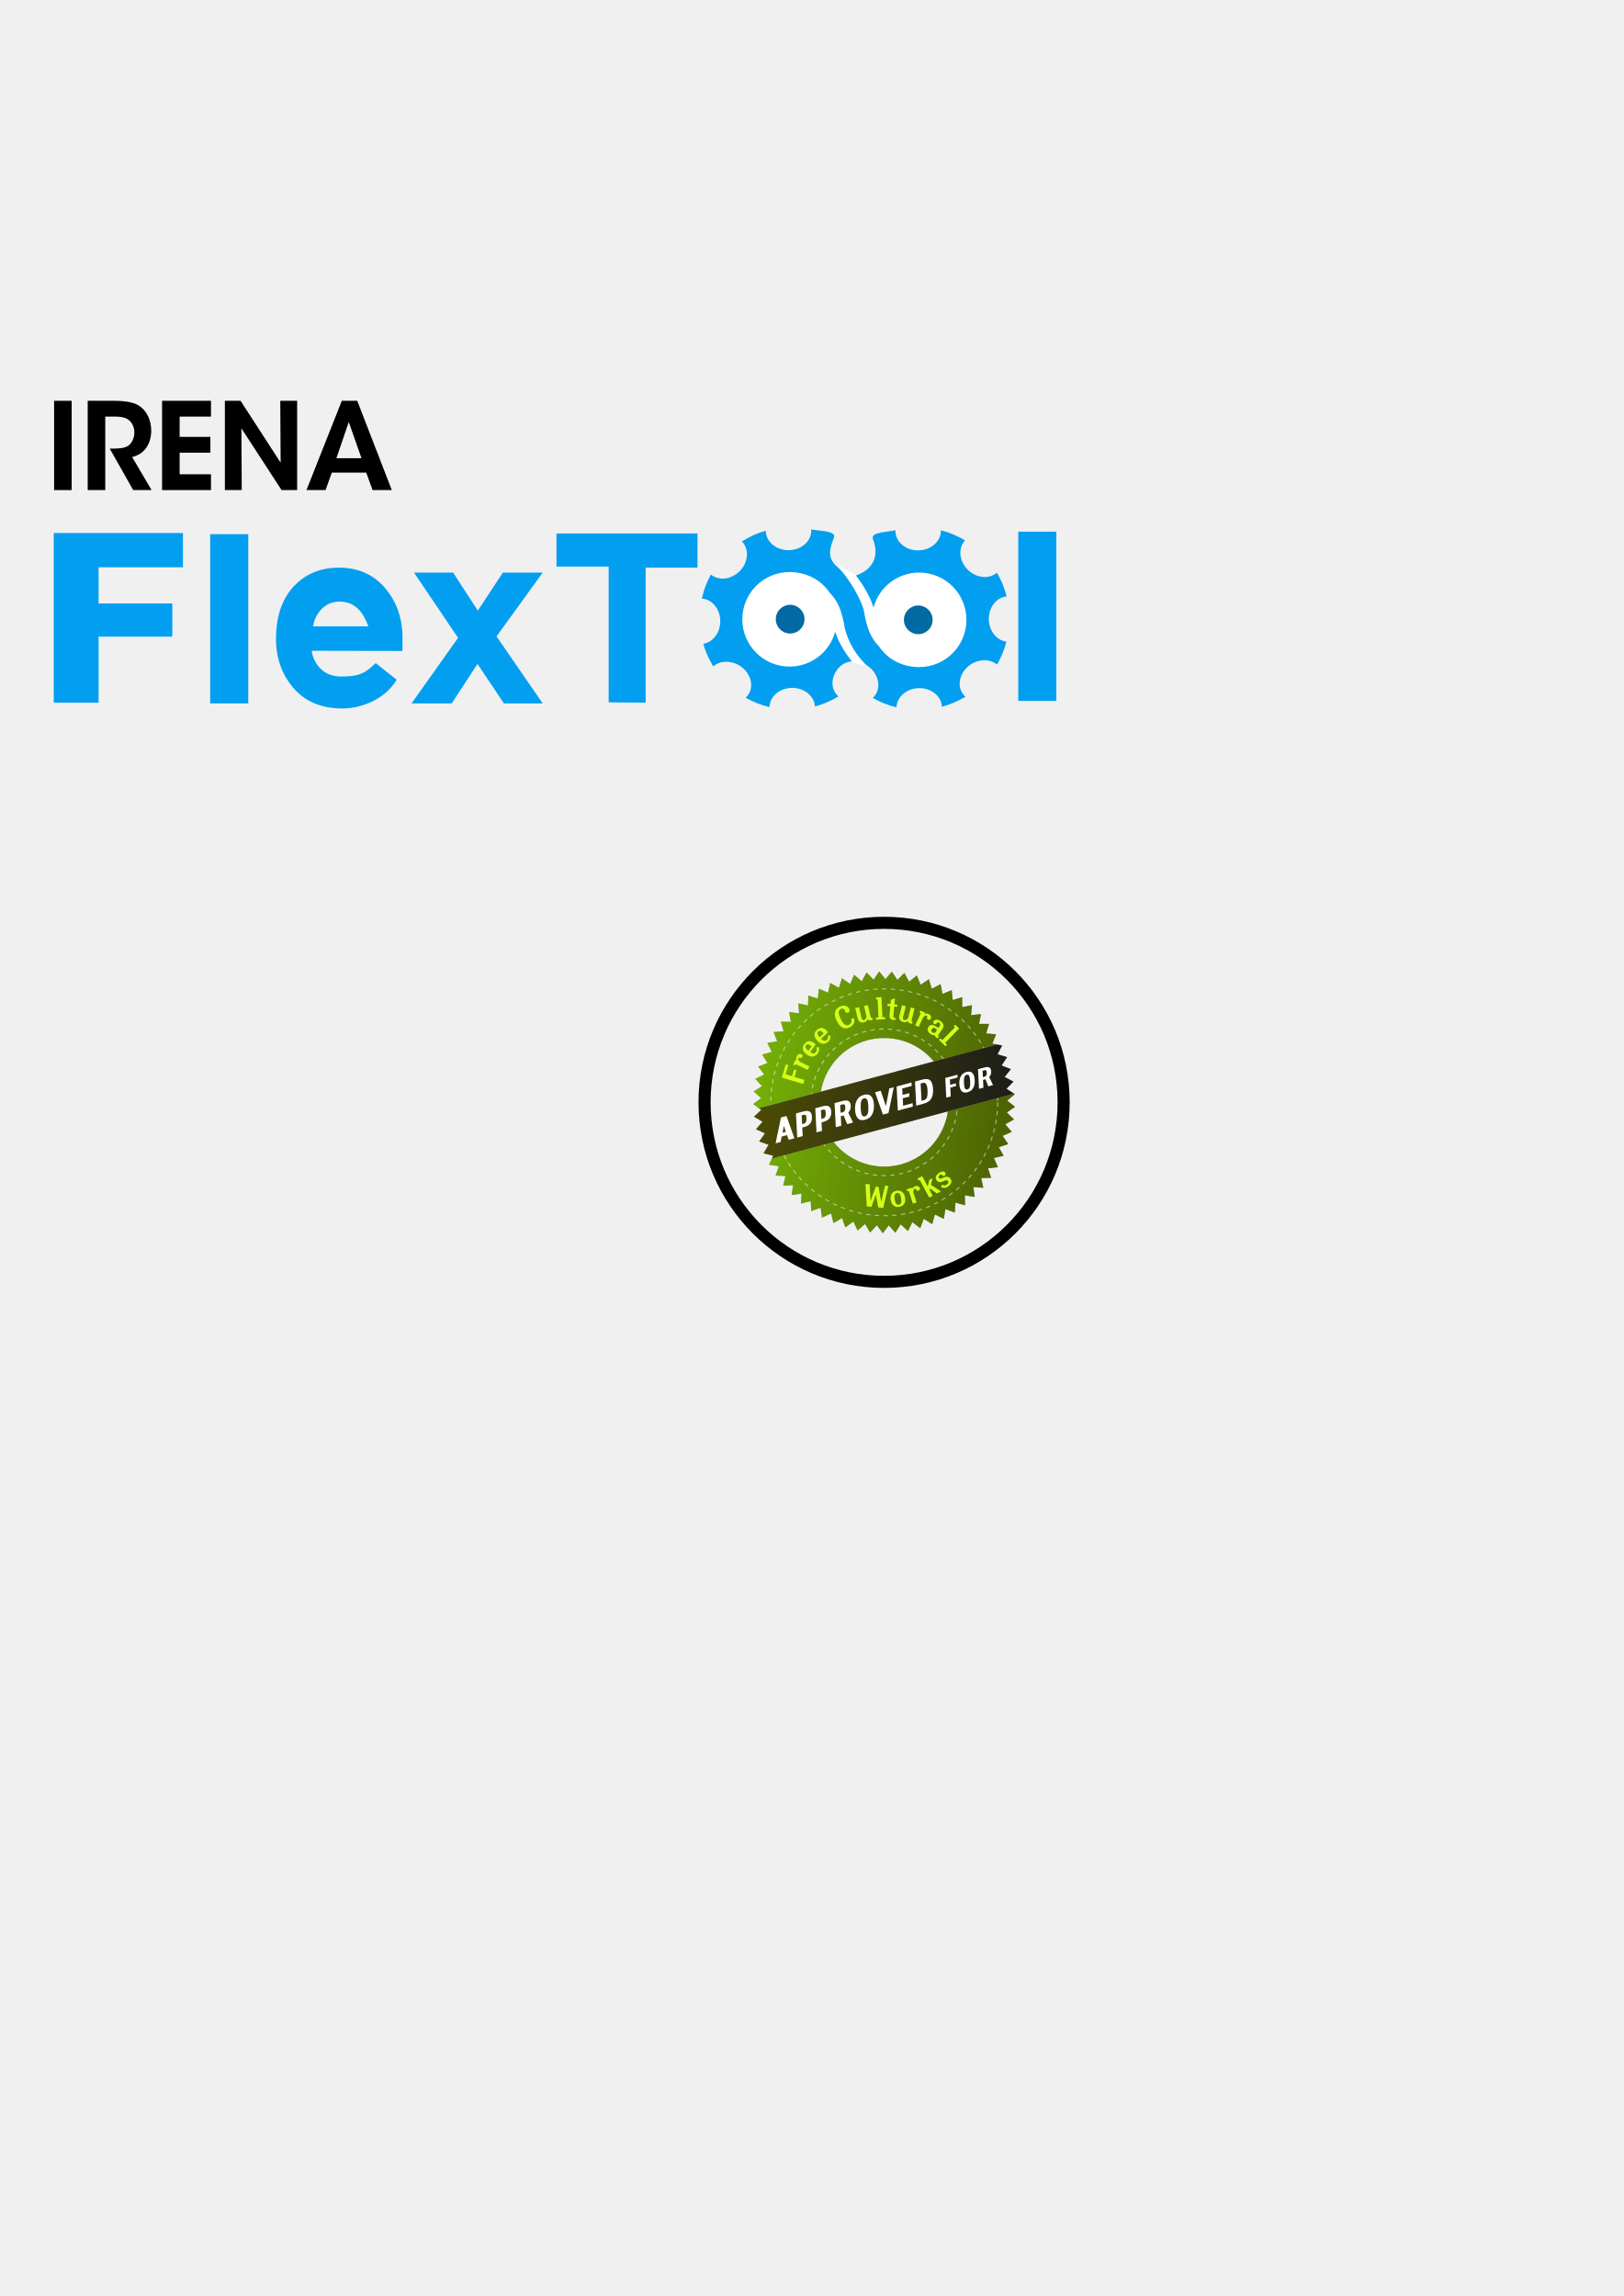
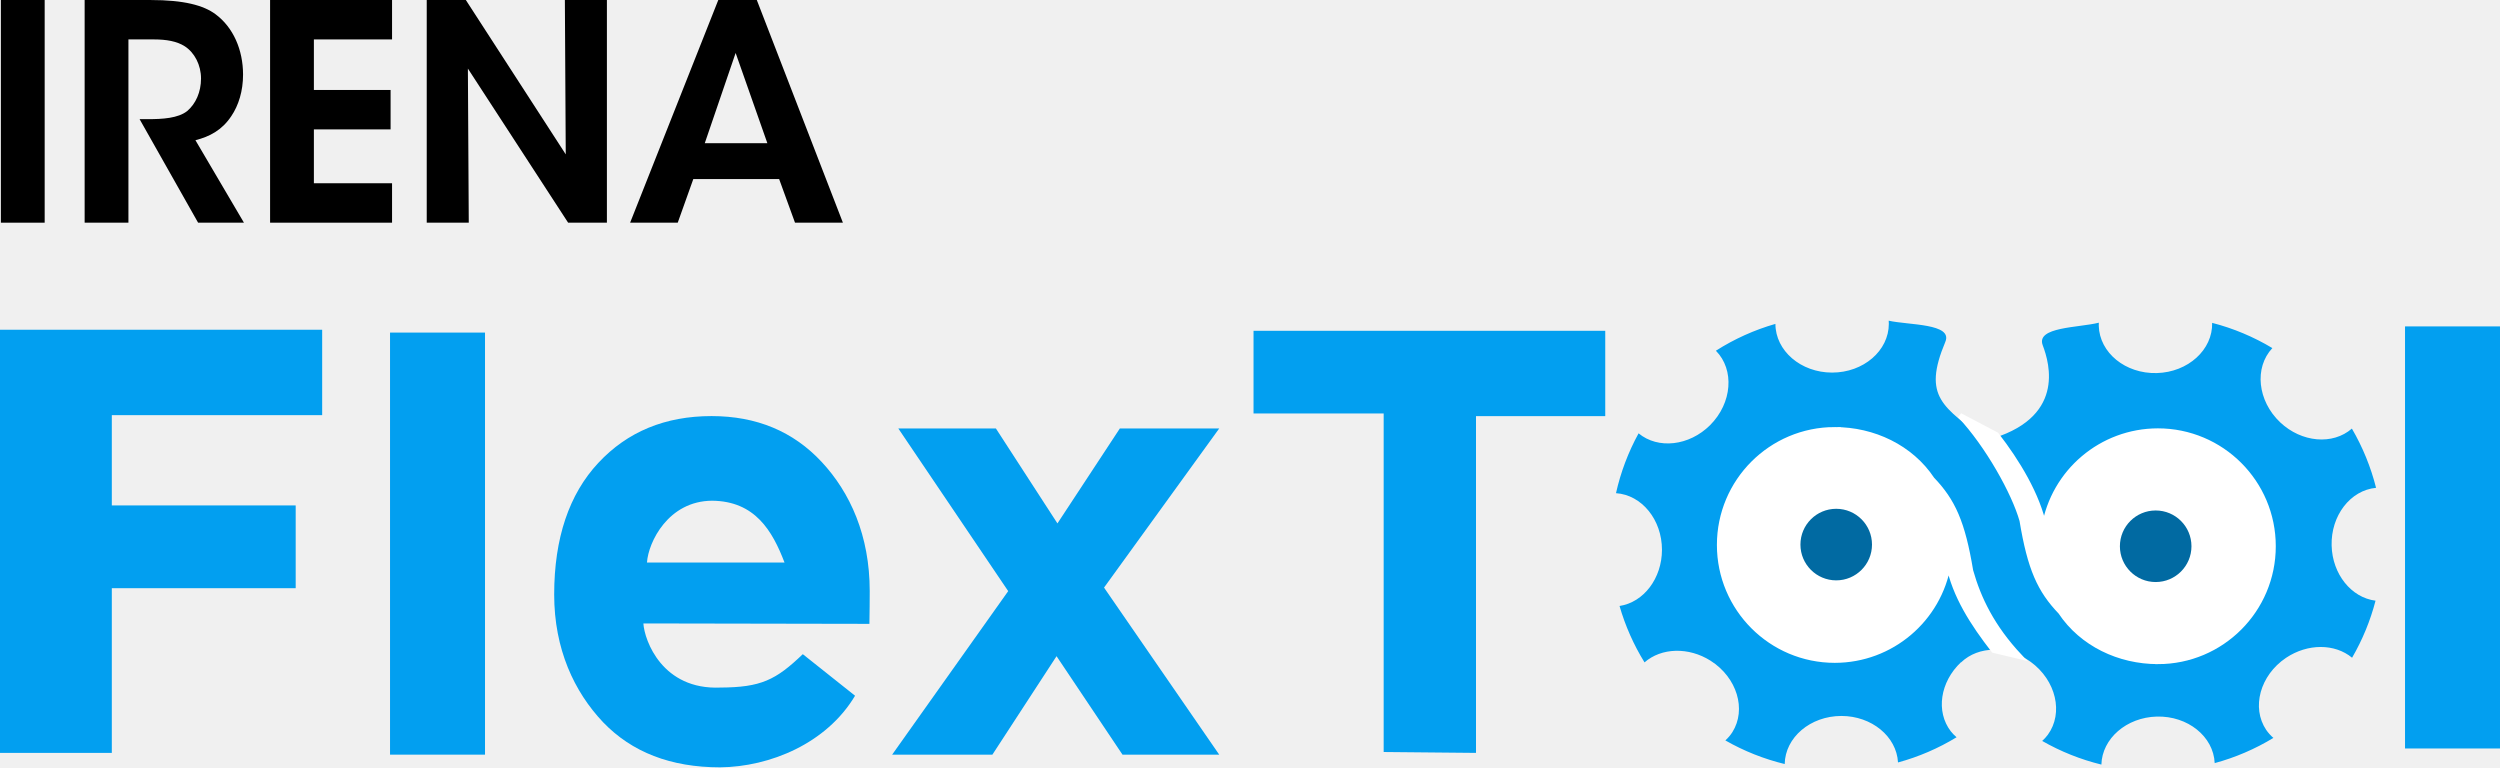
- <svg xmlns="http://www.w3.org/2000/svg" width="210mm" height="297mm" viewBox="0 0 210 297" version="1.1" id="svg11512" xml:space="preserve">
+ <svg xmlns="http://www.w3.org/2000/svg" width="129.671mm" height="39.801mm" viewBox="0 0 129.671 39.801" version="1.1" id="svg11512" xml:space="preserve">
  <defs id="defs11509">
    <linearGradient id="SVGID_1_" gradientUnits="userSpaceOnUse" x1="0.001" y1="480" x2="1.001" y2="480" gradientTransform="matrix(119.1088,14.6247,14.6247,-119.1088,-7007.385,57236.911)">
      <stop offset="0" style="stop-color:#74B106" id="stop11" />
      <stop offset="1" style="stop-color:#4C6003" id="stop13" />
    </linearGradient>
    <linearGradient id="SVGID_4_" gradientUnits="userSpaceOnUse" x1="0.071" y1="479.938" x2="1.051" y2="480.087" gradientTransform="matrix(119.1088,14.6247,14.6247,-119.1088,-6757.837,57409.395)">
      <stop offset="0" style="stop-color:#4A4A06" id="stop34" />
      <stop offset="1" style="stop-color:#1a1a1a;stop-opacity:1" id="stop36" />
    </linearGradient>
  </defs>
-   <g id="layer1">
+   <g id="layer1" transform="translate(-6.951336,-51.84555)">
    <g aria-label="F" transform="scale(1.152774,0.8674727)" id="text400" style="font-size:33.765px;line-height:1.25;font-family:'NHL Ottawa';-inkscape-font-specification:'NHL Ottawa';stroke-width:2.532" />
    <g id="g7609">
      <g aria-label="IRENA" transform="scale(0.9882857,1.011853)" id="text290" style="font-size:15.425px;line-height:1.25;font-family:'NHL Ottawa';-inkscape-font-specification:'NHL Ottawa';stroke-width:1.157">
        <path d="M 7.08,62.653 H 9.378 V 51.238 H 7.08 Z" style="font-family:'ITC Avant Garde Gothic Std';-inkscape-font-specification:'ITC Avant Garde Gothic Std'" id="path11341" />
        <path d="m 11.476,62.653 h 2.298 v -9.394 h 1.342 c 0.648,0 1.203,0.093 1.62,0.355 0.509,0.324 0.848,0.956 0.848,1.65 0,0.694 -0.278,1.296 -0.725,1.666 -0.478,0.37 -1.296,0.416 -2.052,0.416 h -0.447 l 3.07,5.306 h 2.406 L 17.291,58.426 C 18.032,58.241 18.679,57.917 19.173,57.192 19.559,56.637 19.79,55.897 19.79,55.064 c 0,-1.265 -0.509,-2.422 -1.45,-3.1 -0.617,-0.447 -1.635,-0.725 -3.409,-0.725 h -3.455 z" style="font-family:'ITC Avant Garde Gothic Std';-inkscape-font-specification:'ITC Avant Garde Gothic Std'" id="path11343" />
        <path d="m 21.209,62.653 h 6.401 v -2.021 h -4.103 v -2.761 h 4.026 V 55.85 h -4.026 v -2.591 h 4.103 v -2.021 h -6.401 z" style="font-family:'ITC Avant Garde Gothic Std';-inkscape-font-specification:'ITC Avant Garde Gothic Std'" id="path11345" />
        <path d="m 31.482,51.238 h -2.052 v 11.414 h 2.206 l -0.046,-7.898 5.26,7.898 h 2.036 V 51.238 h -2.206 l 0.046,7.913 z" style="font-family:'ITC Avant Garde Gothic Std';-inkscape-font-specification:'ITC Avant Garde Gothic Std'" id="path11347" />
        <path d="m 43.421,60.416 h 4.504 l 0.833,2.237 h 2.514 L 46.753,51.238 h -2.021 l -4.627,11.414 h 2.499 z m 3.887,-1.836 h -3.286 l 1.62,-4.627 z" style="font-family:'ITC Avant Garde Gothic Std';-inkscape-font-specification:'ITC Avant Garde Gothic Std'" id="path11349" />
      </g>
-       <path d="m 6.03,104.784 h 5.031 v -9.848 h 8.273 V 89.987 H 11.061 V 84.589 h 9.465 V 79.482 H 6.03 Z" style="font-size:33.765px;line-height:1.25;font-family:'ITC Avant Garde Gothic Std';-inkscape-font-specification:'ITC Avant Garde Gothic Std';stroke-width:2.532;fill:#029ff0;fill-opacity:1" id="path402" transform="scale(1.152774,0.8674727)" />
+       <path d="m 6.03,104.784 h 5.031 v -9.848 h 8.273 V 89.987 H 11.061 V 84.589 h 9.465 V 79.482 H 6.03 Z" style="font-size:33.765px;line-height:1.25;font-family:'ITC Avant Garde Gothic Std';-inkscape-font-specification:'ITC Avant Garde Gothic Std';fill:#029ff0;fill-opacity:1;stroke-width:2.532" id="path402" transform="scale(1.152774,0.8674727)" />
      <path id="rect554" style="fill:#029ff0;stroke-width:0.267" d="m 27.182,69.096 h 4.926 v 21.892 h -4.926 z" />
      <path id="rect554-4" style="fill:#029ff0;stroke-width:0.267" d="m 131.696,68.776 h 4.926 v 21.892 h -4.926 z" />
-       <path style="fill:#029ff0;stroke:none;stroke-width:0.265px;stroke-linecap:butt;stroke-linejoin:miter;stroke-opacity:1;fill-opacity:1" d="m 53.544,74.068 h 5.062 l 3.193,4.926 3.238,-4.926 h 5.154 l -5.975,8.255 5.975,8.666 h -5.017 l -3.421,-5.108 -3.329,5.108 h -5.199 l 6.02,-8.483 z" id="path4012" />
-       <path style="fill:#029ff0;stroke:none;stroke-width:0.265px;stroke-linecap:butt;stroke-linejoin:miter;stroke-opacity:1;fill-opacity:1" d="M 78.72,90.851 V 73.292 h -6.75 v -4.287 h 18.243 v 4.424 h -6.704 v 17.468 z" id="path4740" />
+       <path style="fill:#029ff0;fill-opacity:1;stroke:none;stroke-width:0.265px;stroke-linecap:butt;stroke-linejoin:miter;stroke-opacity:1" d="m 53.544,74.068 h 5.062 l 3.193,4.926 3.238,-4.926 h 5.154 l -5.975,8.255 5.975,8.666 h -5.017 l -3.421,-5.108 -3.329,5.108 h -5.199 l 6.02,-8.483 z" id="path4012" />
+       <path style="fill:#029ff0;fill-opacity:1;stroke:none;stroke-width:0.265px;stroke-linecap:butt;stroke-linejoin:miter;stroke-opacity:1" d="M 78.72,90.851 V 73.292 h -6.75 v -4.287 h 18.243 v 4.424 h -6.704 v 17.468 z" id="path4740" />
      <path id="path4796" style="fill:#029ff0;fill-opacity:1;stroke:none;stroke-width:0.323;stroke-opacity:1" d="m 104.915,68.479 c 0.004,0.054 0.007,0.107 0.007,0.161 -9e-5,1.398 -1.317,2.531 -2.942,2.531 -1.622,-3.86e-4 -2.938,-1.131 -2.941,-2.526 -1.091,0.313 -2.13,0.782 -3.087,1.392 0.978,0.991 0.844,2.715 -0.3,3.86 -1.083,1.078 -2.695,1.263 -3.71,0.425 -0.535,0.974 -0.929,2.019 -1.172,3.104 1.339,0.09 2.385,1.378 2.385,2.936 -8.68e-4,1.476 -0.942,2.722 -2.201,2.915 0.297,1.029 0.733,2.014 1.296,2.925 0.879,-0.768 2.288,-0.804 3.423,-0.088 1.372,0.869 1.879,2.531 1.131,3.712 -0.101,0.156 -0.223,0.298 -0.361,0.424 0.963,0.551 2,0.963 3.078,1.225 0.024,-1.382 1.332,-2.492 2.938,-2.494 1.571,-1.6e-4 2.865,1.062 2.939,2.412 1.069,-0.291 2.091,-0.731 3.037,-1.307 -0.11,-0.094 -0.211,-0.198 -0.3,-0.311 -0.784,-1.019 -0.556,-2.559 0.53,-3.581 0.002,0.003 0.003,0.005 0.005,0.008 0.906,-0.868 2.44,-0.878 3.614,-0.023 1.313,0.958 1.708,2.65 0.884,3.779 -0.086,0.115 -0.184,0.222 -0.292,0.319 0.961,0.55 1.995,0.963 3.071,1.226 0.038,-1.352 1.303,-2.448 2.873,-2.49 1.606,-0.042 2.943,1.033 3.004,2.414 1.071,-0.291 2.096,-0.731 3.044,-1.307 -0.142,-0.123 -0.266,-0.262 -0.372,-0.414 -0.779,-1.161 -0.318,-2.836 1.03,-3.741 1.116,-0.747 2.525,-0.749 3.424,-0.004 0.538,-0.927 0.948,-1.922 1.217,-2.959 -1.263,-0.159 -2.238,-1.38 -2.278,-2.855 -0.042,-1.558 0.969,-2.873 2.305,-2.999 -0.272,-1.078 -0.694,-2.112 -1.254,-3.072 -0.993,0.865 -2.609,0.723 -3.721,-0.326 -1.174,-1.113 -1.355,-2.833 -0.404,-3.85 -0.973,-0.584 -2.025,-1.025 -3.123,-1.308 0.034,1.395 -1.251,2.561 -2.872,2.604 -1.624,0.044 -2.971,-1.054 -3.009,-2.452 -10e-4,-0.054 1e-4,-0.107 0.003,-0.161 h -5.2e-4 c -1.037,0.265 -3.274,0.208 -2.909,1.172 0.361,0.95 1.205,3.83 -2.924,4.926 -2.213,-1.736 -3.343,-2.212 -2.128,-5.104 0.405,-0.964 -1.909,-0.863 -2.938,-1.098 z" />
      <path id="path4984" style="fill:#ffffff;fill-opacity:1;stroke:#ffffff;stroke-width:0.265;stroke-opacity:1" d="m 102.119,74.129 c -3.304,1.52e-4 -5.982,2.678 -5.982,5.982 -1.34e-4,3.304 2.678,5.982 5.982,5.983 2.918,-0.001 5.409,-2.107 5.896,-4.984 0.332,1.639 1.264,3.078 2.344,4.468 l 1.354,0.322 c -1.436,-1.532 -2.14,-3.004 -2.548,-4.45 -0.416,-2.509 -0.921,-3.618 -1.998,-4.743 -1.109,-1.667 -3.047,-2.577 -5.049,-2.577 z" />
      <path id="path4984-9" style="fill:#ffffff;fill-opacity:1;stroke:#ffffff;stroke-width:0.265;stroke-opacity:1" d="m 118.878,86.161 c 3.304,-1.5e-4 5.982,-2.678 5.982,-5.982 1.3e-4,-3.304 -2.678,-5.982 -5.982,-5.983 -2.918,0.001 -5.409,2.107 -5.896,4.984 -0.332,-1.639 -1.401,-3.397 -2.481,-4.787 l -1.89,-0.995 c 1.436,1.532 2.812,3.996 3.22,5.442 0.416,2.509 0.921,3.618 1.998,4.743 1.109,1.667 3.047,2.577 5.049,2.577 z" />
      <path id="path5989" style="fill:#016aa2;stroke-width:0.265" d="m 104.049,80.092 a 1.856,1.856 0 0 1 -1.856,1.856 1.856,1.856 0 0 1 -1.856,-1.856 1.856,1.856 0 0 1 1.856,-1.856 1.856,1.856 0 0 1 1.856,1.856 z" />
      <path id="path5989-1" style="fill:#016aa2;stroke-width:0.265" d="m 120.619,80.179 a 1.856,1.856 0 0 1 -1.856,1.856 1.856,1.856 0 0 1 -1.856,-1.856 1.856,1.856 0 0 1 1.856,-1.856 1.856,1.856 0 0 1 1.856,1.856 z" />
-       <g aria-label="e" id="text7521" style="font-size:33.616px;line-height:1.25;font-family:'NHL Ottawa';-inkscape-font-specification:'NHL Ottawa';stroke-width:2.521;fill:#029ff0;fill-opacity:1">
+       <g aria-label="e" id="text7521" style="font-size:33.616px;line-height:1.25;font-family:'NHL Ottawa';-inkscape-font-specification:'NHL Ottawa';fill:#029ff0;fill-opacity:1;stroke-width:2.521">
        <path d="m 48.591,85.776 2.711,2.156 c -1.474,2.475 -4.419,3.69 -7.004,3.714 -2.55,0 -4.574,-0.782 -6.073,-2.347 -1.488,-1.576 -2.529,-3.781 -2.529,-6.615 0,-2.933 0.778,-5.209 2.288,-6.828 1.51,-1.62 3.469,-2.429 5.876,-2.429 2.331,0 4.235,0.793 5.712,2.38 1.477,1.587 2.49,3.819 2.49,6.697 0,0.175 -0.005,1.35 -0.016,1.7 L 40.322,84.182 c 0.059,0.898 0.989,3.456 3.992,3.326 2.107,-0.01 2.875,-0.388 4.277,-1.731 z m -8.082,-4.754 h 7.134 c -0.633,-1.653 -1.533,-3.18 -3.75,-3.205 -2.276,0.008 -3.313,2.144 -3.384,3.205 z" style="font-family:Arial;-inkscape-font-specification:Arial;fill:#029ff0;fill-opacity:1" id="path7523" />
      </g>
    </g>
-     <g id="g10360" transform="matrix(0.2822222,0,0,0.2822222,94.02339,122.2716)">
-       <path d="m 128.254,76.657 3.753,-2.592 -3.572,-2.853 3.501,-2.943 -0.385,-0.25 0.007,-0.002 -3.456,-2.241 3.194,-3.276 -4.059,-2.115 2.862,-3.564 -4.239,-1.71 2.511,-3.825 -4.383,-1.296 2.124,-4.041 -2.032,-0.394 -2.459,-0.479 1.719,-4.23 -4.545,-0.432 1.306,-4.374 -4.572,0.009 0.873,-4.482 -4.545,0.459 0.44,-4.554 -4.481,0.891 v -4.572 l -4.383,1.323 -0.433,-4.545 -4.229,1.728 -0.883,-4.482 -4.041,2.133 -1.305,-4.374 -3.815,2.511 -1.729,-4.23 -3.555,2.871 -2.124,-4.041 -3.258,3.195 -2.512,-3.816 -2.934,3.501 -2.862,-3.564 -2.583,3.771 -3.195,-3.276 -2.214,4.005 -3.492,-2.952 -1.817,4.203 -3.753,-2.601 -1.404,4.356 -3.996,-2.223 -0.972,4.464 -4.194,-1.818 -0.531,4.536 -4.347,-1.413 -0.099,4.572 -4.464,-0.99 0.342,4.563 -4.536,-0.549 0.783,4.5 -4.572,-0.108 1.215,4.401 -4.554,0.342 1.629,4.266 -4.5,0.765 2.034,4.095 -4.41,1.206 2.421,3.87 -4.275,1.62 2.79,3.627 -4.095,2.025 3.114,3.339 -3.879,2.412 3.429,3.023 -3.627,2.772 2.651,1.916 -0.005,0.001 1.053,0.756 -3.339,3.114 3.942,2.312 -3.024,3.42 4.149,1.908 -2.691,3.699 4.32,1.512 -2.313,3.934 4.437,1.08 -0.603,1.296 0.001,-0.001 -1.325,2.854 4.527,0.648 -1.521,4.311 4.563,0.207 -1.089,4.438 4.563,-0.234 -0.657,4.527 4.518,-0.676 -0.216,4.563 4.437,-1.107 0.216,4.563 4.311,-1.521 0.666,4.519 4.131,-1.936 1.098,4.438 3.933,-2.331 1.521,4.311 3.681,-2.699 1.935,4.148 3.411,-3.042 2.313,3.942 3.105,-3.357 2.691,3.699 2.763,-3.645 3.033,3.42 2.394,-3.889 3.348,3.114 2.017,-4.104 3.627,2.771 1.611,-4.275 3.888,2.412 1.188,-4.419 4.096,2.034 0.756,-4.518 4.274,1.629 0.315,-4.563 4.41,1.197 -0.117,-4.563 4.5,0.766 -0.558,-4.536 4.554,0.324 -0.999,-4.455 4.562,-0.108 -1.422,-4.347 4.536,-0.549 -1.836,-4.194 4.464,-0.99 -2.231,-3.978 4.347,-1.413 -2.61,-3.762 4.194,-1.827 -2.961,-3.483 3.996,-2.223 z m -85.266,-9.531 c 1.854,-11.025 9.927,-20.511 21.438,-23.598 2.551,-0.685 5.115,-1.012 7.636,-1.012 8.846,0 17.181,4.022 22.721,10.732 z m 36.693,33.328 c -2.552,0.684 -5.117,1.011 -7.64,1.011 -9.093,0 -17.646,-4.243 -23.184,-11.288 l 26.185,-7.017 26.186,-7.016 c -1.621,11.331 -9.802,21.159 -21.547,24.31 z" id="path8" style="fill:#a8a8a8;filter:url(#AI_GaussianBlur_4)" />
-       <path d="m 101.227,76.144 c -1.62,11.331 -9.802,21.159 -21.547,24.31 -2.552,0.684 -5.117,1.011 -7.64,1.011 -9.093,0 -17.646,-4.243 -23.184,-11.288 l -3.151,0.845 -25.126,6.731 -1.325,2.854 4.527,0.648 -1.521,4.311 4.563,0.207 -1.089,4.438 4.563,-0.234 -0.657,4.527 4.518,-0.676 -0.216,4.563 4.437,-1.107 0.216,4.563 4.311,-1.521 0.666,4.519 4.131,-1.936 1.098,4.438 3.933,-2.331 1.521,4.311 3.681,-2.699 1.935,4.148 3.411,-3.042 2.313,3.942 3.105,-3.357 2.691,3.699 2.763,-3.645 3.033,3.42 2.394,-3.889 3.348,3.114 2.017,-4.104 3.627,2.771 1.611,-4.275 3.888,2.412 1.188,-4.419 4.096,2.034 0.756,-4.518 4.274,1.629 0.315,-4.563 4.41,1.197 -0.117,-4.563 4.5,0.766 -0.558,-4.536 4.554,0.324 -0.999,-4.455 4.562,-0.108 -1.422,-4.347 4.536,-0.549 -1.836,-4.194 4.464,-0.99 -2.231,-3.978 4.347,-1.413 -2.61,-3.762 4.194,-1.827 -2.961,-3.483 3.996,-2.223 -3.276,-3.187 3.753,-2.592 -3.572,-2.853 3.501,-2.943 -0.385,-0.25 m 0,0 -27.174,7.279 m -34.623,-63.297 -2.583,3.771 -3.195,-3.276 -2.214,4.005 -3.492,-2.952 -1.818,4.203 -3.753,-2.601 -1.404,4.356 -3.996,-2.223 -0.972,4.464 -4.194,-1.818 -0.531,4.536 -4.347,-1.413 -0.099,4.572 -4.464,-0.99 0.342,4.563 -4.536,-0.549 0.783,4.5 -4.572,-0.108 1.215,4.401 -4.554,0.342 1.629,4.266 -4.5,0.765 2.034,4.095 -4.41,1.206 2.421,3.87 -4.275,1.62 2.79,3.627 -4.095,2.025 3.114,3.339 -3.879,2.412 3.429,3.023 -3.627,2.772 2.651,1.916 25.141,-6.74 3.195,-0.856 c 1.854,-11.024 9.927,-20.51 21.438,-23.597 2.551,-0.685 5.115,-1.012 7.636,-1.012 8.846,0 17.181,4.022 22.721,10.732 l 3.195,-0.855 25.767,-6.903 0.335,0.065 -2.459,-0.479 1.719,-4.23 -4.545,-0.432 1.306,-4.374 -4.572,0.009 0.873,-4.482 -4.545,0.459 0.44,-4.554 -4.481,0.891 v -4.572 l -4.383,1.323 -0.433,-4.545 -4.229,1.728 -0.883,-4.482 -4.041,2.133 -1.305,-4.374 -3.815,2.511 -1.729,-4.23 -3.555,2.871 -2.124,-4.041 -3.258,3.195 -2.512,-3.816 -2.934,3.501 -2.861,-3.563" id="path15" style="fill:url(#SVGID_1_)" />
-       <circle cx="72.05" cy="71.991" r="33.594" id="circle29" style="opacity:0.5;fill:none;stroke:#ffffff;stroke-width:0.5;stroke-dasharray:2" />
-       <circle cx="72.051" cy="71.991" r="51.988" id="circle31" style="opacity:0.5;fill:none;stroke:#ffffff;stroke-width:0.5;stroke-dasharray:2" />
-       <polyline points="373.293,217.974 347.526,224.877 318.434,232.671 292.536,239.61 292.536,239.61    289.341,240.465 264.2,247.205 265.248,247.962 261.909,251.076 265.851,253.389 262.827,256.809 266.976,258.717 264.285,262.416    268.605,263.928 266.292,267.861 270.729,268.941 270.127,270.236 295.254,263.505 298.405,262.66 298.404,262.659 324.59,255.644    353.925,247.782 381.099,240.503 377.649,238.26 380.844,234.984 376.785,232.869 379.647,229.305 375.408,227.595 377.919,223.77    373.536,222.474 375.651,218.433 373.628,218.039 373.293,217.974  " id="polyline38" style="fill:url(#SVGID_4_)" transform="translate(-249.5484,-172.4835)" />
-       <path d="m 30.884,88.487 -2.611,0.7 -0.75,-2.169 -2.457,0.659 -0.501,2.503 -2.28,0.611 2.459,-11.854 2.523,-0.676 z m -3.881,-2.991 -0.938,-2.732 -0.617,3.148 z" id="path42" style="fill:#ffffff" />
-       <path d="m 38.929,78.683 c 0.127,2.416 -1.016,3.948 -3.424,4.594 l -1.008,0.27 0.202,3.92 -2.51,0.672 -0.57,-11.041 3.569,-0.957 c 1.995,-0.534 3.192,-0.059 3.59,1.426 0.084,0.313 0.134,0.686 0.151,1.116 z m -2.507,0.672 c -0.022,-0.455 -0.065,-0.803 -0.131,-1.047 -0.146,-0.545 -0.495,-0.744 -1.047,-0.596 l -1.035,0.277 0.208,3.992 0.9,-0.241 c 0.808,-0.215 1.177,-1.012 1.105,-2.385 z" id="path44" style="fill:#ffffff" />
-       <path d="m 47.77,76.314 c 0.127,2.416 -1.015,3.947 -3.424,4.594 l -1.008,0.27 0.202,3.92 -2.509,0.672 -0.57,-11.041 3.568,-0.957 c 1.996,-0.535 3.193,-0.059 3.592,1.426 0.084,0.313 0.134,0.686 0.149,1.116 z m -2.506,0.672 c -0.022,-0.455 -0.065,-0.803 -0.131,-1.047 -0.146,-0.545 -0.495,-0.744 -1.048,-0.596 l -1.034,0.277 0.207,3.992 0.9,-0.241 c 0.81,-0.215 1.179,-1.012 1.106,-2.385 z" id="path46" style="fill:#ffffff" />
-       <path d="m 56.727,73.672 c 0.063,1.213 -0.322,2.236 -1.154,3.07 l 2.204,4.539 -2.681,0.718 -1.645,-3.98 -0.175,0.046 -1.131,0.305 0.234,4.357 -2.506,0.672 -0.571,-11.041 3.69,-0.989 c 2.02,-0.542 3.216,-0.114 3.589,1.278 0.08,0.289 0.128,0.631 0.146,1.025 z m -2.507,0.672 c -0.026,-0.38 -0.066,-0.668 -0.119,-0.865 -0.137,-0.51 -0.489,-0.689 -1.058,-0.537 l -1.166,0.312 0.186,3.551 1.027,-0.275 c 0.812,-0.218 1.189,-0.948 1.13,-2.186 z" id="path48" style="fill:#ffffff" />
-       <path d="m 67.334,73.124 c 0.079,1.596 -0.132,2.945 -0.632,4.05 -0.657,1.444 -1.787,2.382 -3.389,2.812 -2.262,0.605 -3.703,-0.245 -4.322,-2.556 -0.158,-0.591 -0.256,-1.255 -0.291,-1.992 -0.092,-1.593 0.119,-2.942 0.631,-4.05 0.657,-1.445 1.787,-2.381 3.389,-2.811 2.263,-0.606 3.703,0.245 4.321,2.555 0.159,0.592 0.257,1.256 0.293,1.992 z m -2.565,0.668 c -0.05,-1.018 -0.147,-1.807 -0.298,-2.363 -0.289,-1.08 -0.846,-1.51 -1.669,-1.289 -0.685,0.184 -1.134,0.691 -1.348,1.518 -0.177,0.684 -0.229,1.717 -0.157,3.104 0.051,1.068 0.146,1.869 0.29,2.403 0.282,1.056 0.83,1.476 1.644,1.257 0.672,-0.18 1.127,-0.688 1.363,-1.521 0.187,-0.698 0.247,-1.734 0.175,-3.109 z" id="path50" style="fill:#ffffff" />
-       <path d="m 76.449,65.085 -2.458,11.852 -2.523,0.677 -3.617,-10.225 2.611,-0.699 2.318,6.916 0.084,-0.016 1.52,-7.951 z" id="path52" style="fill:#ffffff" />
-       <path d="m 84.583,62.904 0.064,1.569 -4.351,1.166 0.171,2.959 3.018,-0.809 0.082,1.563 -3.02,0.809 0.176,3.387 4.346,-1.164 0.083,1.562 -6.857,1.838 -0.571,-11.042 z" id="path54" style="fill:#ffffff" />
-       <path d="m 94.421,65.811 c 0.089,1.68 -0.104,3.025 -0.579,4.035 -0.646,1.354 -1.844,2.267 -3.595,2.735 l -3.517,0.943 -0.571,-11.042 3.272,-0.876 c 0.87,-0.233 1.592,-0.326 2.163,-0.28 1.285,0.104 2.13,0.915 2.537,2.435 0.15,0.557 0.247,1.24 0.29,2.05 z m -2.511,0.728 c -0.04,-0.797 -0.128,-1.458 -0.269,-1.98 -0.326,-1.218 -0.932,-1.709 -1.813,-1.473 l -1.096,0.294 0.427,7.909 1.095,-0.293 c 0.672,-0.181 1.134,-0.604 1.384,-1.268 0.25,-0.664 0.341,-1.727 0.272,-3.189 z" id="path56" style="fill:#ffffff" />
-       <path d="m 105.631,59.34 0.055,1.276 -3.532,0.947 0.11,2.418 2.614,-0.701 0.068,1.274 -2.602,0.697 0.208,4.033 -2.045,0.548 -0.464,-8.996 z" id="path58" style="fill:#ffffff" />
-       <path d="m 113.524,61.785 c 0.064,1.3 -0.107,2.399 -0.514,3.299 -0.536,1.177 -1.457,1.94 -2.762,2.29 -1.844,0.494 -3.018,-0.199 -3.521,-2.081 -0.129,-0.483 -0.207,-1.024 -0.236,-1.624 -0.074,-1.298 0.096,-2.398 0.514,-3.3 0.535,-1.178 1.456,-1.94 2.761,-2.29 1.843,-0.494 3.017,0.199 3.521,2.081 0.129,0.483 0.208,1.024 0.237,1.625 z m -2.088,0.544 c -0.041,-0.83 -0.122,-1.473 -0.243,-1.927 -0.235,-0.879 -0.688,-1.229 -1.36,-1.048 -0.557,0.149 -0.923,0.561 -1.098,1.236 -0.145,0.556 -0.188,1.398 -0.128,2.528 0.04,0.871 0.119,1.523 0.235,1.958 0.23,0.86 0.677,1.202 1.339,1.024 0.548,-0.147 0.919,-0.56 1.112,-1.241 0.152,-0.567 0.2,-1.41 0.143,-2.53 z" id="path60" style="fill:#ffffff" />
-       <path d="m 121.081,57.889 c 0.052,0.99 -0.262,1.824 -0.941,2.503 l 1.797,3.698 -2.184,0.585 -1.34,-3.243 -0.143,0.038 -0.922,0.247 0.191,3.551 -2.042,0.548 -0.465,-8.996 3.007,-0.806 c 1.645,-0.44 2.619,-0.094 2.923,1.042 0.064,0.234 0.104,0.513 0.119,0.833 z m -2.042,0.547 c -0.022,-0.308 -0.055,-0.542 -0.098,-0.703 -0.111,-0.416 -0.399,-0.562 -0.862,-0.438 l -0.95,0.254 0.152,2.894 0.837,-0.224 c 0.661,-0.178 0.968,-0.772 0.921,-1.783 z" id="path62" style="fill:#ffffff" />
-       <path d="m 28.092,54.962 -1.257,4.185 2.98,0.896 0.924,-3.078 1.14,0.342 -0.925,3.077 4.51,1.354 -0.557,1.856 -9.769,-2.933 1.813,-6.041 z" id="path68" style="fill:#d4ff17" />
-       <path d="m 34.026,49.931 c 0.59,0.288 0.751,0.708 0.482,1.258 -0.225,0.458 -0.558,0.617 -1,0.476 -0.442,-0.141 -0.723,-0.089 -0.842,0.156 -0.189,0.387 0.063,0.927 0.759,1.62 l 4.367,2.137 -0.784,1.604 -5.513,-2.697 -0.307,0.626 -0.886,-0.434 1.039,-2.122 0.641,0.313 c -0.35,-0.625 -0.375,-1.243 -0.076,-1.854 0.288,-0.591 0.655,-0.967 1.1,-1.128 0.354,-0.13 0.694,-0.115 1.02,0.045 z" id="path70" style="fill:#d4ff17" />
-       <path d="m 39.878,44.781 c 0.312,0.227 0.565,0.445 0.762,0.657 l -2.543,3.511 c 1.188,0.832 2.076,0.841 2.669,0.024 0.485,-0.671 0.537,-1.34 0.154,-2.01 l 1.001,-0.366 c 0.252,0.463 0.356,0.917 0.314,1.362 -0.044,0.542 -0.258,1.08 -0.644,1.613 -0.686,0.944 -1.5,1.432 -2.445,1.461 -0.815,0.024 -1.659,-0.279 -2.531,-0.911 -2.028,-1.47 -2.427,-3.053 -1.196,-4.751 1.211,-1.671 2.697,-1.868 4.459,-0.59 z m -1.027,1.503 -0.275,-0.199 c -0.514,-0.373 -0.922,-0.592 -1.225,-0.657 -0.462,-0.097 -0.847,0.066 -1.151,0.488 -0.525,0.725 -0.183,1.526 1.029,2.404 l 0.096,0.069 z" id="path72" style="fill:#d4ff17" />
-       <path d="m 45.649,39.147 c 0.264,0.282 0.471,0.546 0.623,0.792 l -3.169,2.958 c 1.007,1.045 1.879,1.223 2.616,0.535 0.604,-0.565 0.783,-1.212 0.535,-1.943 l 1.053,-0.168 c 0.159,0.502 0.175,0.968 0.048,1.397 -0.146,0.523 -0.459,1.01 -0.939,1.458 -0.853,0.797 -1.747,1.119 -2.679,0.967 -0.807,-0.131 -1.576,-0.59 -2.311,-1.377 -1.71,-1.83 -1.8,-3.462 -0.267,-4.893 1.508,-1.407 3.005,-1.316 4.49,0.274 z m -1.295,1.279 -0.231,-0.248 c -0.434,-0.464 -0.793,-0.757 -1.077,-0.879 -0.435,-0.183 -0.842,-0.096 -1.224,0.259 -0.654,0.611 -0.471,1.462 0.551,2.556 l 0.081,0.088 z" id="path74" style="fill:#d4ff17" />
-       <path d="m 58.169,33.398 c 0.277,0.797 0.277,1.568 0.003,2.312 -0.312,0.824 -0.97,1.475 -1.974,1.949 -1.352,0.64 -2.587,0.572 -3.706,-0.202 -0.87,-0.592 -1.624,-1.563 -2.265,-2.916 -0.61,-1.291 -0.865,-2.45 -0.761,-3.477 0.14,-1.319 0.866,-2.29 2.177,-2.91 1.096,-0.519 2.074,-0.611 2.934,-0.279 0.674,0.258 1.154,0.689 1.44,1.293 0.373,0.789 0.221,1.344 -0.454,1.664 -0.298,0.141 -0.577,0.167 -0.839,0.076 -0.262,-0.089 -0.461,-0.276 -0.597,-0.564 -0.048,-0.102 -0.098,-0.232 -0.147,-0.391 -0.05,-0.158 -0.093,-0.278 -0.133,-0.36 -0.159,-0.338 -0.417,-0.523 -0.771,-0.556 -0.269,-0.037 -0.556,0.018 -0.863,0.163 -0.727,0.345 -1.062,0.948 -1.004,1.812 0.046,0.654 0.341,1.556 0.885,2.703 1.177,2.489 2.427,3.421 3.748,2.796 1.056,-0.5 1.434,-1.449 1.134,-2.85 z" id="path76" style="fill:#d4ff17" />
-       <path d="m 66.822,34.191 -0.646,0.152 c -0.803,0.191 -1.367,0.062 -1.693,-0.385 -0.308,0.714 -0.83,1.157 -1.565,1.332 -1.649,0.391 -2.681,-0.28 -3.09,-2.011 l -1.065,-4.5 1.736,-0.412 1.098,4.632 c 0.122,0.519 0.258,0.872 0.407,1.058 0.187,0.247 0.456,0.328 0.81,0.245 0.33,-0.079 0.614,-0.318 0.852,-0.718 0.238,-0.4 0.306,-0.814 0.203,-1.245 l -1.07,-4.516 1.737,-0.412 1.254,5.294 c 0.107,0.452 0.326,0.639 0.657,0.561 l 0.148,-0.035 z" id="path78" style="fill:#d4ff17" />
-       <path d="m 72.468,33.938 -4.194,0.192 -0.045,-0.985 1.206,-0.055 -0.375,-8.22 -0.696,0.032 -0.045,-0.985 2.479,-0.113 0.42,9.206 1.205,-0.056 z" id="path80" style="fill:#d4ff17" />
-       <path d="m 78.016,28.212 -1.373,-0.119 -0.379,4.404 c -0.043,0.485 0.105,0.743 0.445,0.771 l 0.523,0.045 -0.084,0.982 -1.033,-0.089 c -1.186,-0.103 -1.723,-0.809 -1.609,-2.118 l 0.359,-4.15 -1.371,-0.118 0.084,-0.982 1.373,0.119 0.16,-1.864 1.865,-0.846 -0.248,2.863 1.373,0.118 z" id="path82" style="fill:#d4ff17" />
-       <path d="m 84.848,36.047 -0.643,-0.163 c -0.799,-0.204 -1.24,-0.579 -1.322,-1.126 -0.604,0.49 -1.271,0.642 -2.004,0.455 -1.645,-0.418 -2.246,-1.489 -1.807,-3.213 l 1.139,-4.481 1.73,0.439 -1.174,4.613 c -0.131,0.516 -0.174,0.892 -0.127,1.125 0.051,0.306 0.252,0.503 0.604,0.593 0.328,0.084 0.691,0.003 1.086,-0.241 0.396,-0.245 0.648,-0.581 0.758,-1.009 l 1.145,-4.498 1.729,0.44 -1.34,5.272 c -0.115,0.45 -0.008,0.717 0.322,0.802 l 0.148,0.037 z" id="path84" style="fill:#d4ff17" />
-       <path d="m 93.442,33.583 c -0.279,0.597 -0.695,0.764 -1.25,0.505 -0.461,-0.216 -0.627,-0.545 -0.494,-0.991 0.133,-0.445 0.076,-0.725 -0.17,-0.84 -0.391,-0.183 -0.926,0.081 -1.607,0.789 l -2.059,4.404 -1.617,-0.755 2.6,-5.561 -0.631,-0.295 0.416,-0.893 2.141,1 -0.303,0.646 c 0.619,-0.36 1.238,-0.397 1.854,-0.109 0.596,0.278 0.979,0.638 1.146,1.08 0.136,0.352 0.127,0.693 -0.026,1.02 z" id="path86" style="fill:#d4ff17" />
-       <path d="m 96.522,42.727 -0.504,-0.35 c -0.502,-0.348 -0.797,-0.739 -0.883,-1.171 -0.641,0.067 -1.268,-0.112 -1.881,-0.539 -0.635,-0.438 -1.043,-0.923 -1.229,-1.451 -0.213,-0.588 -0.115,-1.176 0.291,-1.762 0.826,-1.193 2.059,-1.221 3.699,-0.084 l 0.838,0.581 0.445,-0.642 c 0.258,-0.373 0.408,-0.704 0.449,-0.992 0.041,-0.289 -0.109,-0.552 -0.455,-0.791 -0.475,-0.329 -0.838,-0.312 -1.09,0.05 -0.025,0.038 -0.059,0.084 -0.096,0.141 -0.039,0.055 -0.068,0.097 -0.088,0.125 -0.291,0.419 -0.676,0.462 -1.154,0.13 -0.453,-0.313 -0.531,-0.684 -0.234,-1.113 0.246,-0.354 0.588,-0.586 1.023,-0.697 0.646,-0.158 1.381,0.046 2.199,0.615 1.52,1.052 1.768,2.315 0.748,3.787 l -1.666,2.402 c -0.264,0.383 -0.258,0.67 0.021,0.863 l 0.127,0.088 z m -1.15,-2.639 0.959,-1.383 -0.805,-0.558 c -0.646,-0.448 -1.186,-0.361 -1.619,0.263 -0.432,0.625 -0.357,1.138 0.225,1.542 0.408,0.283 0.82,0.328 1.24,0.136 z" id="path88" style="fill:#d4ff17" />
-       <path d="m 100.138,46.301 -3.006,-2.932 0.688,-0.705 0.863,0.842 5.746,-5.89 -0.5,-0.487 0.689,-0.706 1.775,1.733 -6.432,6.597 0.863,0.843 z" id="path90" style="fill:#d4ff17" />
-       <path d="m 73.972,110.355 -2.383,10.027 -2.273,-0.205 -1.074,-5.855 -2.077,5.574 -2.076,-0.186 -0.63,-10.297 1.918,0.172 0.396,7.596 0.027,0.002 2.396,-6.543 1.27,0.113 1.194,6.85 0.034,0.002 1.721,-7.389 z" id="path94" style="fill:#d4ff17" />
-       <path d="m 81.634,115.921 c 0.174,1.211 -0.049,2.184 -0.666,2.912 -0.512,0.598 -1.215,0.963 -2.111,1.09 -0.898,0.127 -1.676,-0.025 -2.332,-0.457 -0.797,-0.527 -1.281,-1.398 -1.453,-2.609 l -0.047,-0.32 c -0.172,-1.211 0.051,-2.184 0.668,-2.91 0.51,-0.6 1.215,-0.963 2.111,-1.092 0.898,-0.127 1.674,0.025 2.332,0.457 0.797,0.529 1.281,1.398 1.453,2.609 z m -1.801,0.256 -0.045,-0.318 c -0.24,-1.684 -0.854,-2.455 -1.84,-2.314 -0.988,0.141 -1.361,1.053 -1.123,2.736 l 0.047,0.32 c 0.238,1.682 0.852,2.453 1.84,2.312 0.988,-0.141 1.361,-1.052 1.121,-2.736 z" id="path96" style="fill:#d4ff17" />
-       <path d="m 88.347,111.263 c 0.201,0.627 0.01,1.033 -0.574,1.221 -0.484,0.154 -0.83,0.025 -1.035,-0.393 -0.205,-0.416 -0.438,-0.582 -0.695,-0.5 -0.41,0.131 -0.625,0.688 -0.645,1.67 l 1.482,4.631 -1.699,0.545 -1.871,-5.846 -0.664,0.213 -0.301,-0.939 2.25,-0.721 0.219,0.68 c 0.209,-0.686 0.637,-1.131 1.283,-1.34 0.627,-0.199 1.152,-0.195 1.576,0.014 0.34,0.165 0.564,0.421 0.674,0.765 z" id="path98" style="fill:#d4ff17" />
-       <path d="m 97.993,112.832 -1.801,0.961 -3.172,-2.322 -0.18,0.703 1.42,2.654 -1.574,0.842 -4.346,-8.125 -0.613,0.328 -0.465,-0.871 2.189,-1.17 2.545,4.764 0.736,-3.029 1.48,-0.793 -0.75,3.027 z" id="path100" style="fill:#d4ff17" />
-       <path d="m 102.405,107.001 c 0.447,0.584 0.562,1.201 0.348,1.852 -0.197,0.564 -0.627,1.102 -1.293,1.611 -0.686,0.523 -1.338,0.781 -1.959,0.771 -0.572,-0.004 -1.068,-0.232 -1.484,-0.684 l 0.791,-0.842 c 0.527,0.58 1.201,0.557 2.021,-0.068 0.693,-0.531 0.836,-1.062 0.43,-1.592 -0.357,-0.469 -1.045,-0.436 -2.062,0.1 -1.338,0.695 -2.389,0.545 -3.152,-0.455 -0.18,-0.234 -0.299,-0.492 -0.357,-0.775 -0.164,-0.83 0.229,-1.611 1.184,-2.34 0.99,-0.758 1.832,-1.018 2.529,-0.781 0.232,0.082 0.42,0.215 0.564,0.404 0.387,0.504 0.344,0.934 -0.123,1.293 -0.459,0.352 -0.865,0.297 -1.215,-0.162 l -0.094,-0.121 c -0.213,-0.279 -0.568,-0.229 -1.062,0.15 -0.559,0.426 -0.652,0.883 -0.279,1.369 0.289,0.379 0.846,0.352 1.672,-0.082 1.561,-0.81 2.742,-0.693 3.541,0.352 z" id="path102" style="fill:#d4ff17" />
-     </g>
-     <circle style="fill:none;fill-opacity:1;stroke:#000000;stroke-width:1.565;stroke-dasharray:none;stroke-opacity:1" id="path10725" cx="114.344" cy="142.594" r="23.22" />
  </g>
</svg>
